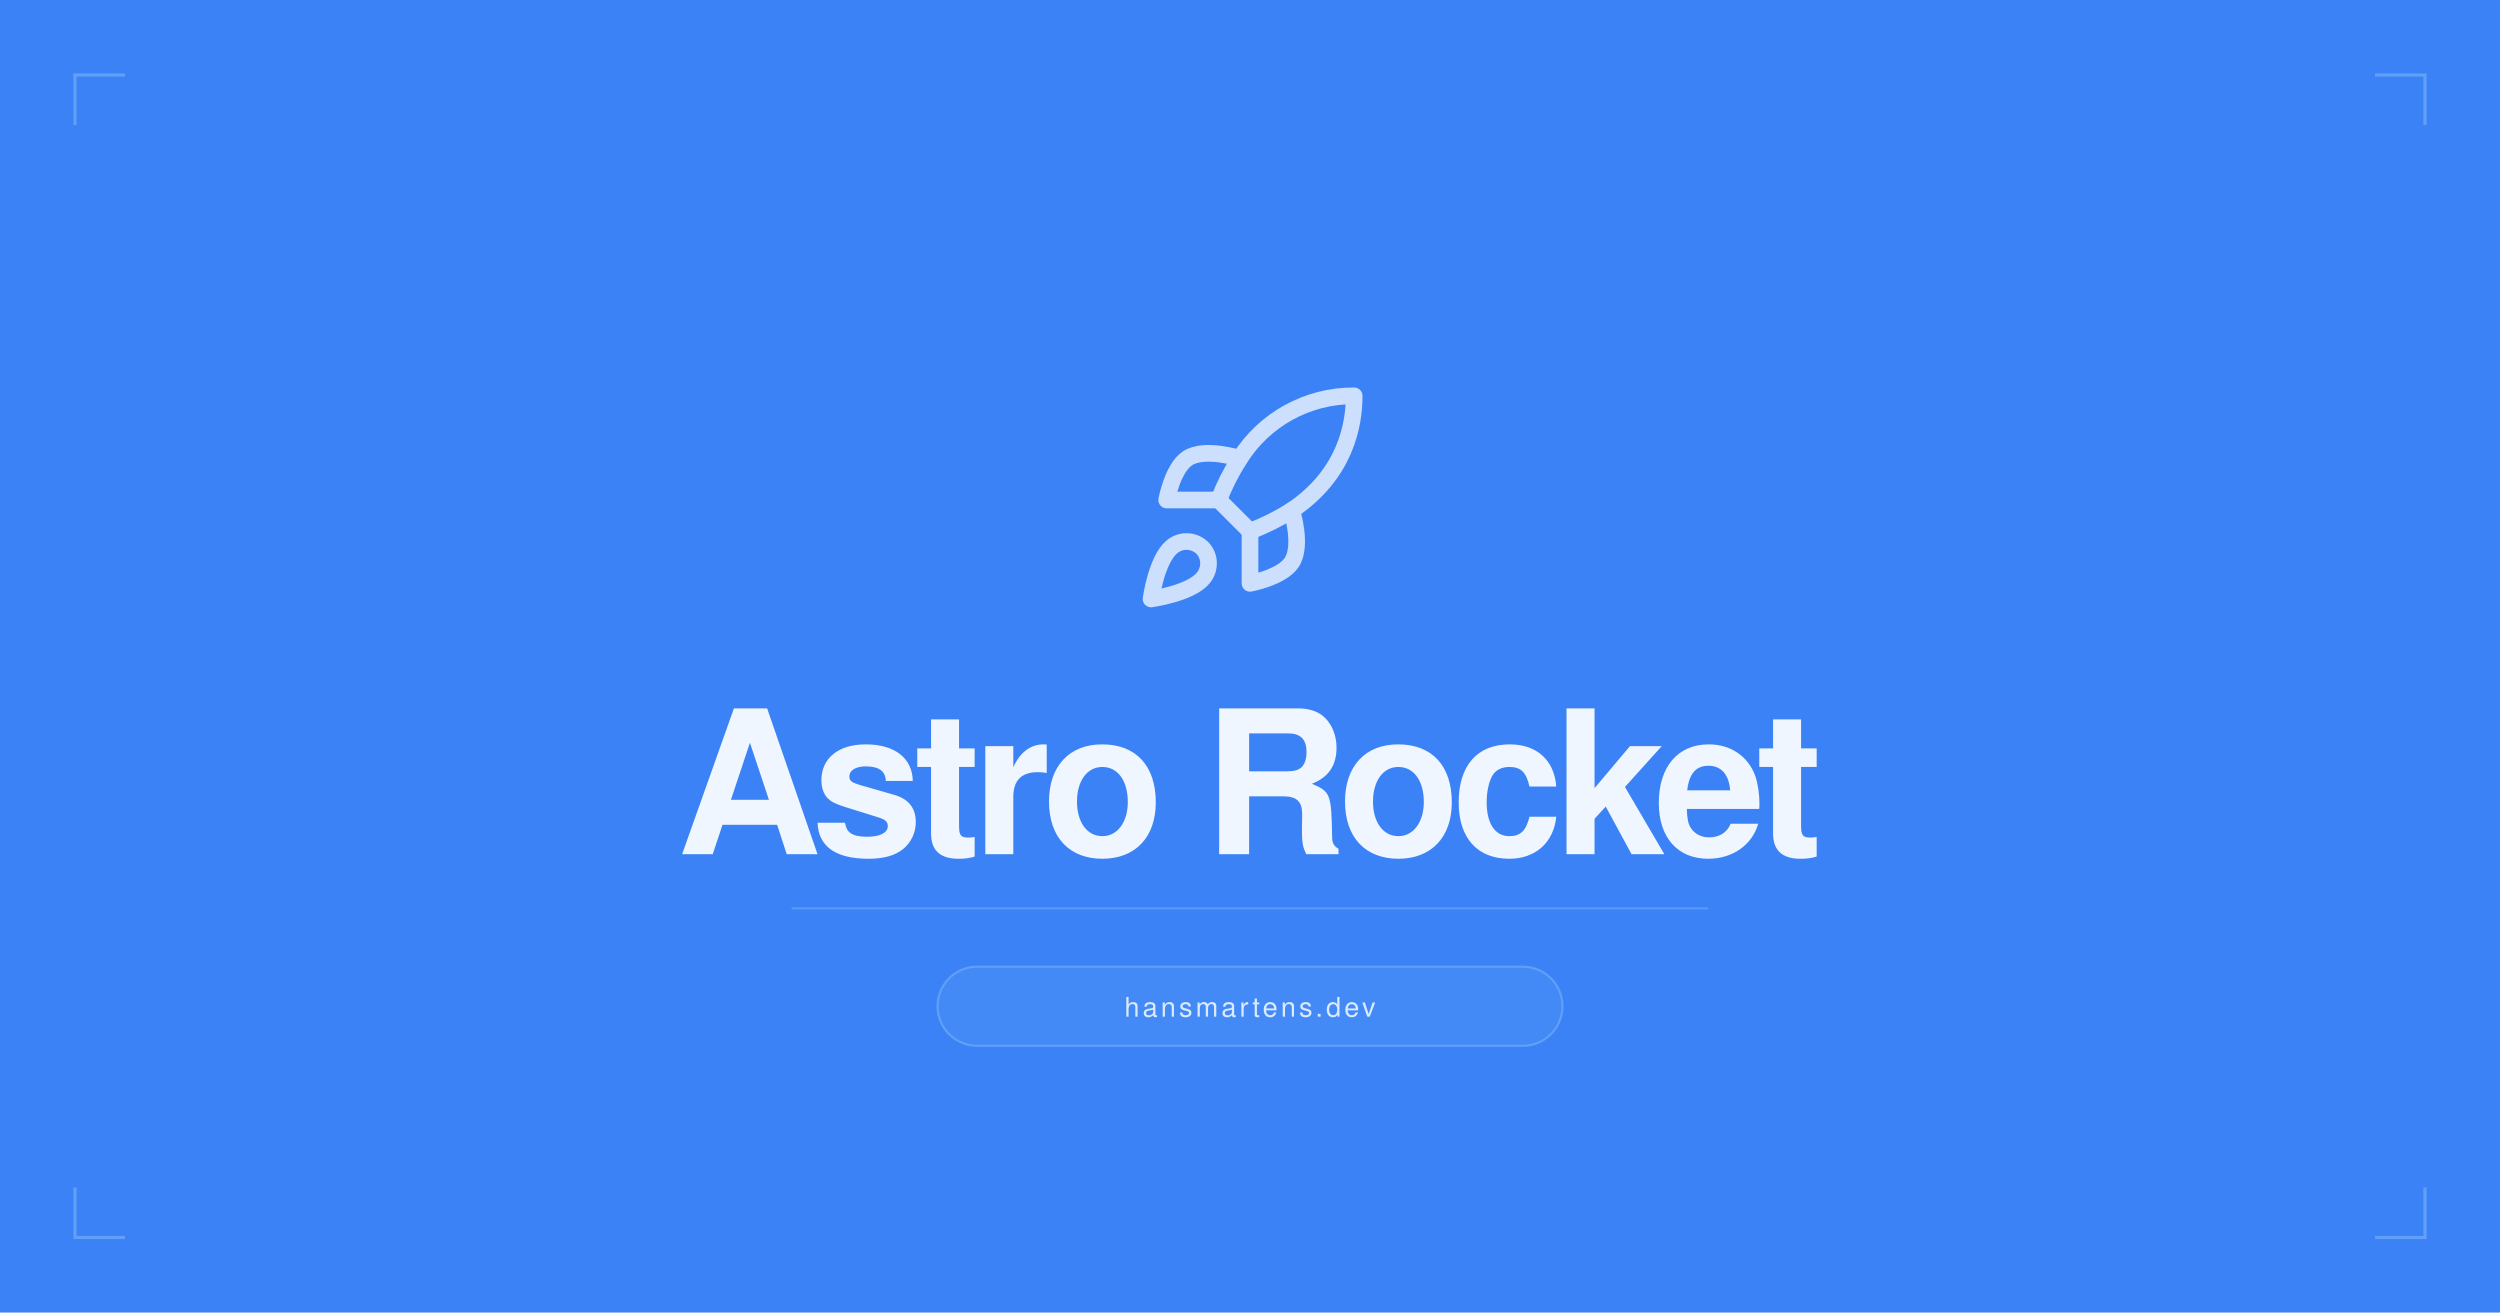
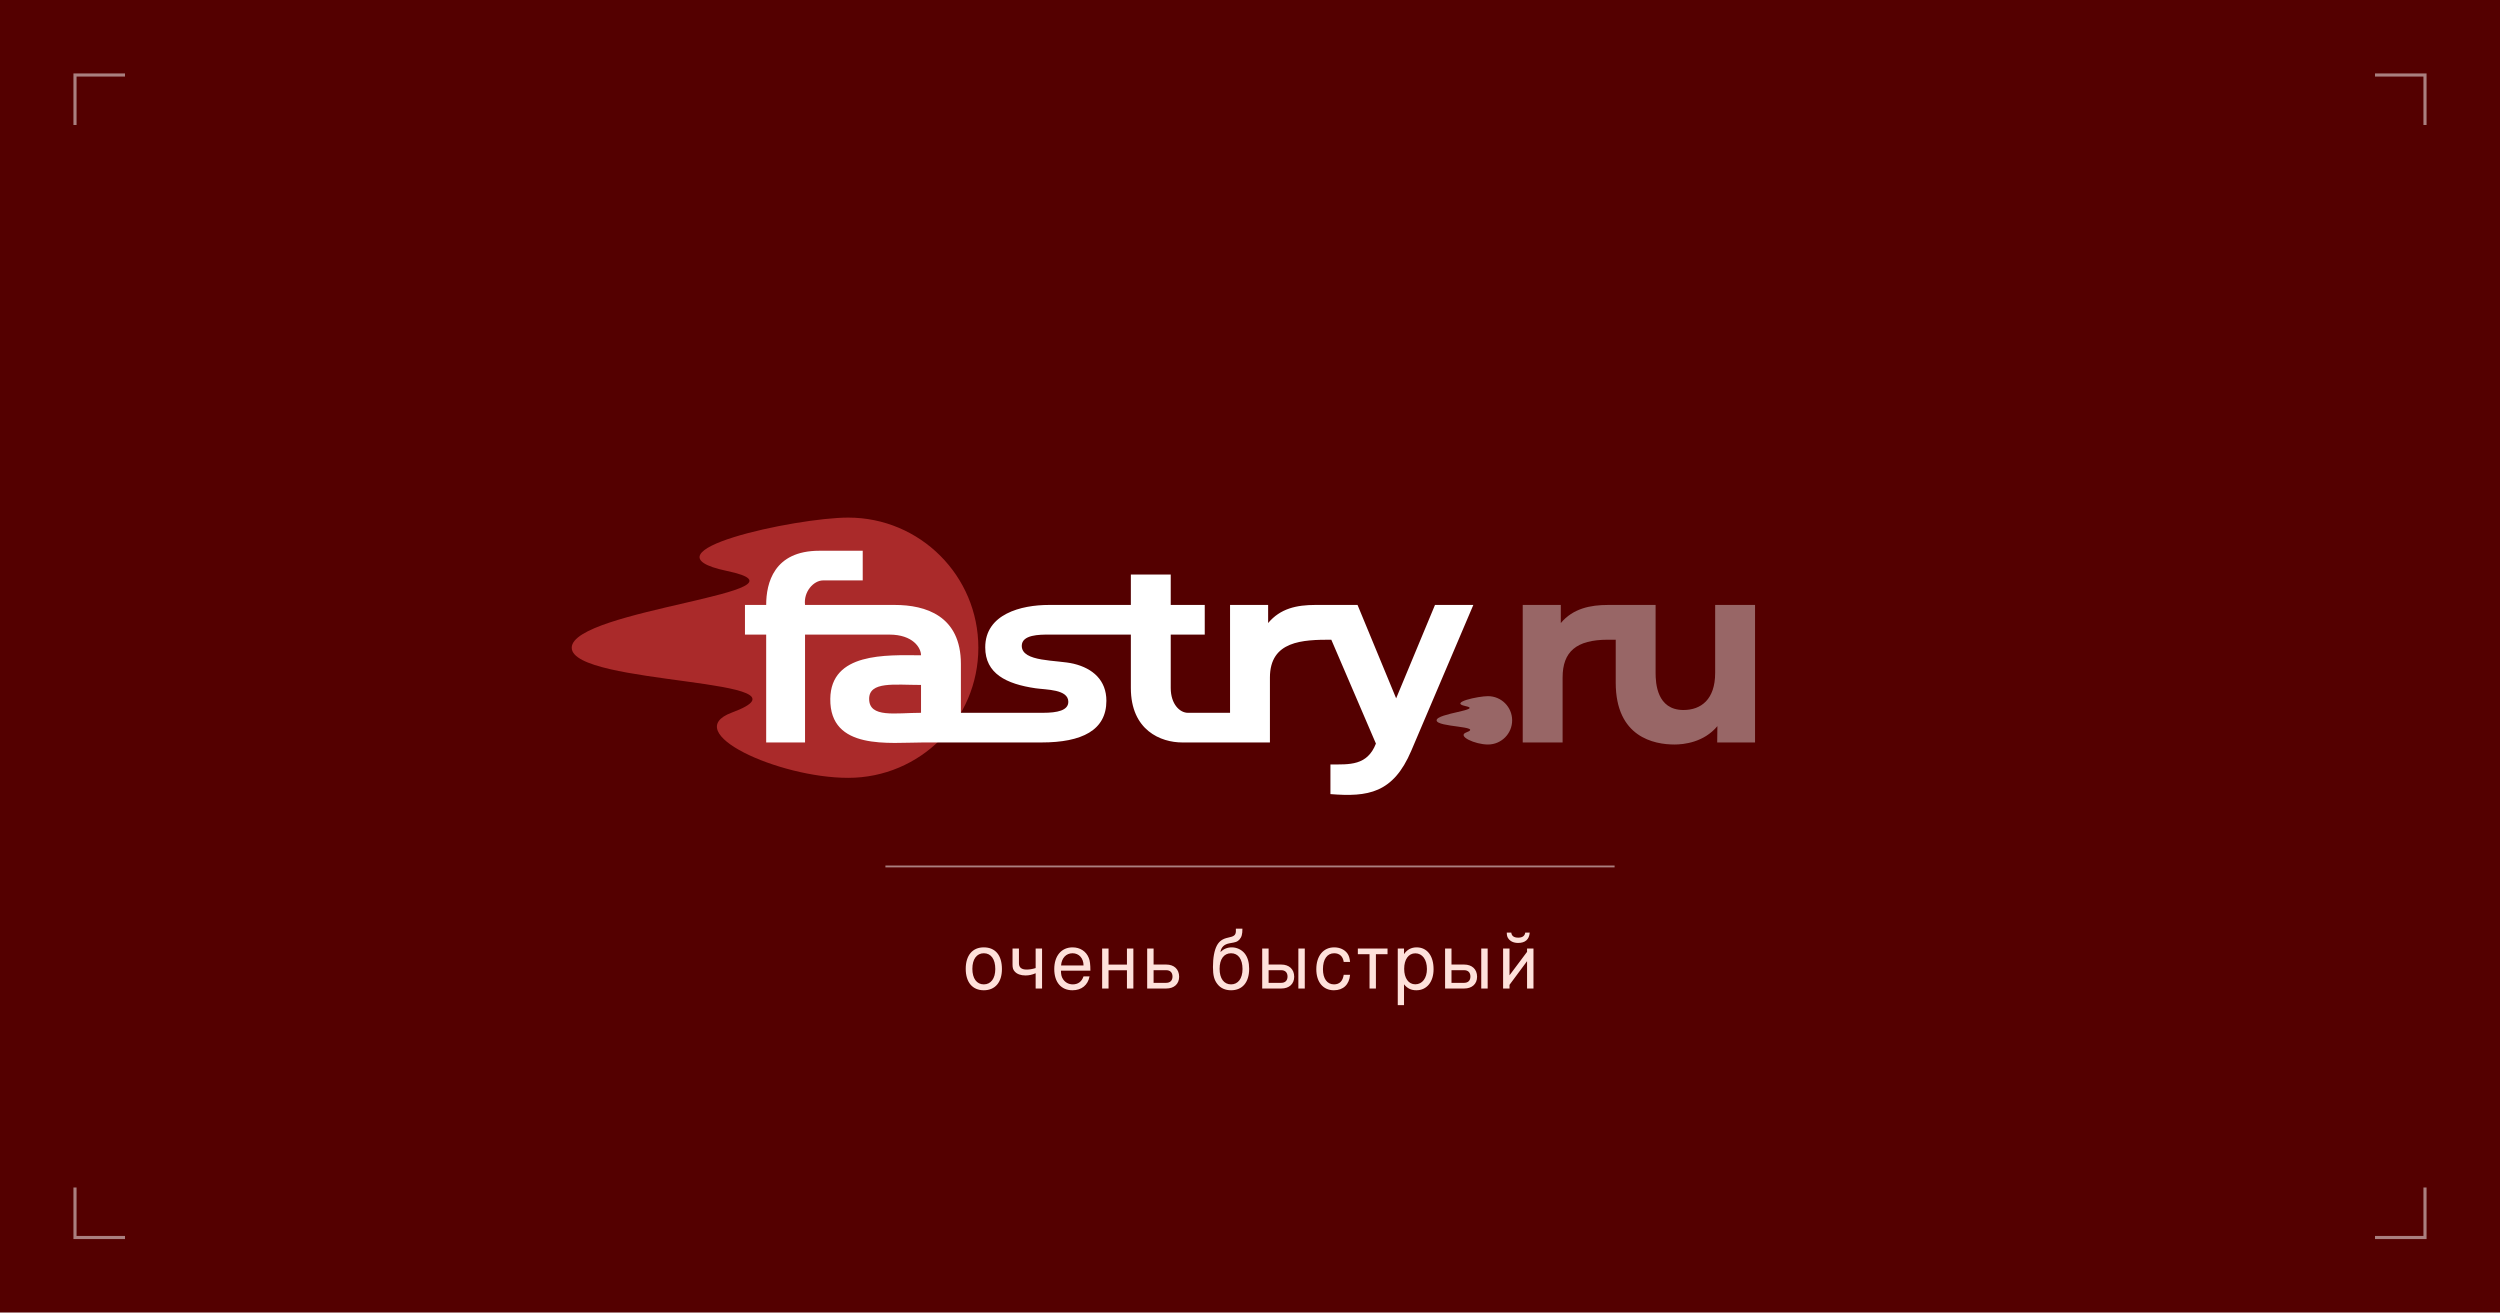
- <svg xmlns="http://www.w3.org/2000/svg" width="1200" height="630" viewBox="0 0 1200 630" fill="none">
-   <rect width="1200" height="630" fill="#3b82f6" />
-   <g transform="translate(540, 180) scale(5)" stroke="#dbeafe" stroke-width="1.6" stroke-linecap="round" stroke-linejoin="round" fill="none" opacity="0.9">
-     <path d="M4.5 16.5c-1.5 1.26-2 5-2 5s3.74-.5 5-2c.71-.84.7-2.13-.09-2.91a2.18 2.18 0 0 0-2.91-.09z" />
-     <path d="m12 15-3-3a22 22 0 0 1 2-3.95A12.88 12.88 0 0 1 22 2c0 2.72-.78 7.5-6 11a22.35 22.35 0 0 1-4 2z" />
-     <path d="M9 12H4s.55-3.03 2-4c1.62-1.08 5 0 5 0" />
-     <path d="M12 15v5s3.03-.55 4-2c1.08-1.62 0-5 0-5" />
-   </g>
-   <text x="600" y="410" font-size="96" text-anchor="middle" letter-spacing="-4" fill="#eff6ff" font-family="system-ui, -apple-system, 'Segoe UI', Helvetica, Arial, sans-serif" font-weight="800">Astro Rocket</text>
-   <line x1="380" y1="436" x2="820" y2="436" stroke="#93c5fd" stroke-width="1" stroke-opacity="0.35" />
-   <rect x="450" y="464" width="300" height="38" rx="19" fill="#60a5fa" fill-opacity="0.25" stroke="#93c5fd" stroke-opacity="0.4" stroke-width="1" />
-   <text x="600" y="488" font-size="13" text-anchor="middle" letter-spacing="1.5" fill="#dbeafe" font-family="system-ui, -apple-system, 'Segoe UI', Helvetica, Arial, sans-serif">hansmartens.dev</text>
-   <path d="M 36 60 L 36 36 L 60 36" stroke="#93c5fd" stroke-width="1.5" fill="none" stroke-opacity="0.45" />
-   <path d="M 1140 36 L 1164 36 L 1164 60" stroke="#93c5fd" stroke-width="1.5" fill="none" stroke-opacity="0.45" />
-   <path d="M 36 570 L 36 594 L 60 594" stroke="#93c5fd" stroke-width="1.5" fill="none" stroke-opacity="0.45" />
-   <path d="M 1140 594 L 1164 594 L 1164 570" stroke="#93c5fd" stroke-width="1.5" fill="none" stroke-opacity="0.45" />
+ <svg xmlns="http://www.w3.org/2000/svg" fill="none" viewBox="0 0 1200 630">
+   <path fill="#540000" d="M0 0h1200v630H0z" />
+   <path stroke="#fff" stroke-width=".892" d="M425 415.898h350" opacity=".5" />
+   <text x="600.528" y="474.485" fill="#dbeafe" stroke-width="2.819" font-family="system-ui, '-apple-system', 'Segoe UI', Helvetica, Arial, sans-serif" font-size="36.643" letter-spacing="1.5" text-anchor="middle">
+     <tspan fill="#fee1db">очень быстрый</tspan>
+   </text>
+   <path stroke="#fff" stroke-width="1.5" d="M36 60V36h24m1080 0h24v24M36 570v24h24m1080 0h24v-24" opacity=".5" />
+   <path fill="#ff5454" d="M469.607 310.906c0 34.494-27.963 62.457-62.458 62.457-33.552 0-81.316-21.886-55.83-31.339 44.729-16.589-76.888-12.778-76.888-31.118 0-18.364 121.574-26.976 74.472-36.858-43.515-9.128 33.126-25.6 58.246-25.6 34.495.001 62.458 27.964 62.458 62.458z" opacity=".5" />
+   <path fill="#fff" d="M393.286 673.634c-21.864 0-25.519 15.587-25.519 26.013h-10.185v14.234h10.185v51.773h18.651V713.88h40.462c11.314 0 15.212 6.317 15.212 9.933-16.836-.134-43.3-1.387-43.554 20.92-.284 24.894 28.536 20.92 44.784 20.92h56.586c19.456 0 31.16-5.87 31.16-19.997 0-9.834-6.474-15.557-15.7-17.789-8.048-1.947-24.92-.686-24.92-8.592 0-5.393 8.525-5.395 13.014-5.395h39.348v25.64c0 20.402 14.482 26.133 24.661 26.133h42.093v-31.16c0-17.693 15.828-18.163 29.463-18.163l21.414 49.872c-4.161 10.689-12.72 10.004-21.832 10.004v14.235c17.983 1.456 30.12-.404 38.775-20.74l29.814-70.055h-18.404l-18.645 44.829-18.53-44.83H631.4c-9.076 0-16.853 1.712-22.7 8.686v-8.685h-18.278v51.773H570.17c-3.811 0-8.219-4.099-8.219-11.9v-25.64h16.327v-14.233H561.95v-14.603h-19.14v14.603h-39.348c-13.291 0-30.55 4.346-30.55 20.365 0 12.575 10.048 17.577 24.172 19.635 5.157.75 15.707.438 15.707 6.499 0 4.118-5.186 5.274-12.147 5.274h-39.412v-23.431c0-23.185-16.984-28.342-31.776-28.342h-43.038c-.786-6.276 4.052-11.779 8.708-11.779h18.98v-14.234zm48.806 64.414v13.372c-12.28 0-24.903 2.6-24.903-6.686 0-8.533 12.258-6.686 24.903-6.686z" transform="translate(0 -409.273)" />
+   <path fill="#fff" d="M730.909 699.647v66.007h19.14v-31.16c0-12.416 6.537-18.163 21.837-18.163h3.66v20.613c0 26.234 18.48 29.693 28.22 29.693 4.344 0 14.046-.957 20.586-8.823l-.096 7.84h18.162v-66.007h-19.14v32.638c0 12.748-6.798 17.789-15.218 17.789-12.81 0-13.371-13.024-13.371-17.789v-32.638h-22.8c-8.585 0-16.852 1.711-22.7 8.685v-8.685zm-16.68 43.785c-4.666 0-18.906 3.061-10.822 4.757 8.751 1.836-13.833 3.434-13.833 6.846 0 3.407 22.594 2.697 14.284 5.779-4.735 1.756 4.138 5.823 10.372 5.823 6.408 0 11.602-5.194 11.602-11.602 0-6.41-5.194-11.603-11.602-11.603z" opacity=".4" transform="translate(0 -409.273)" />
</svg>
